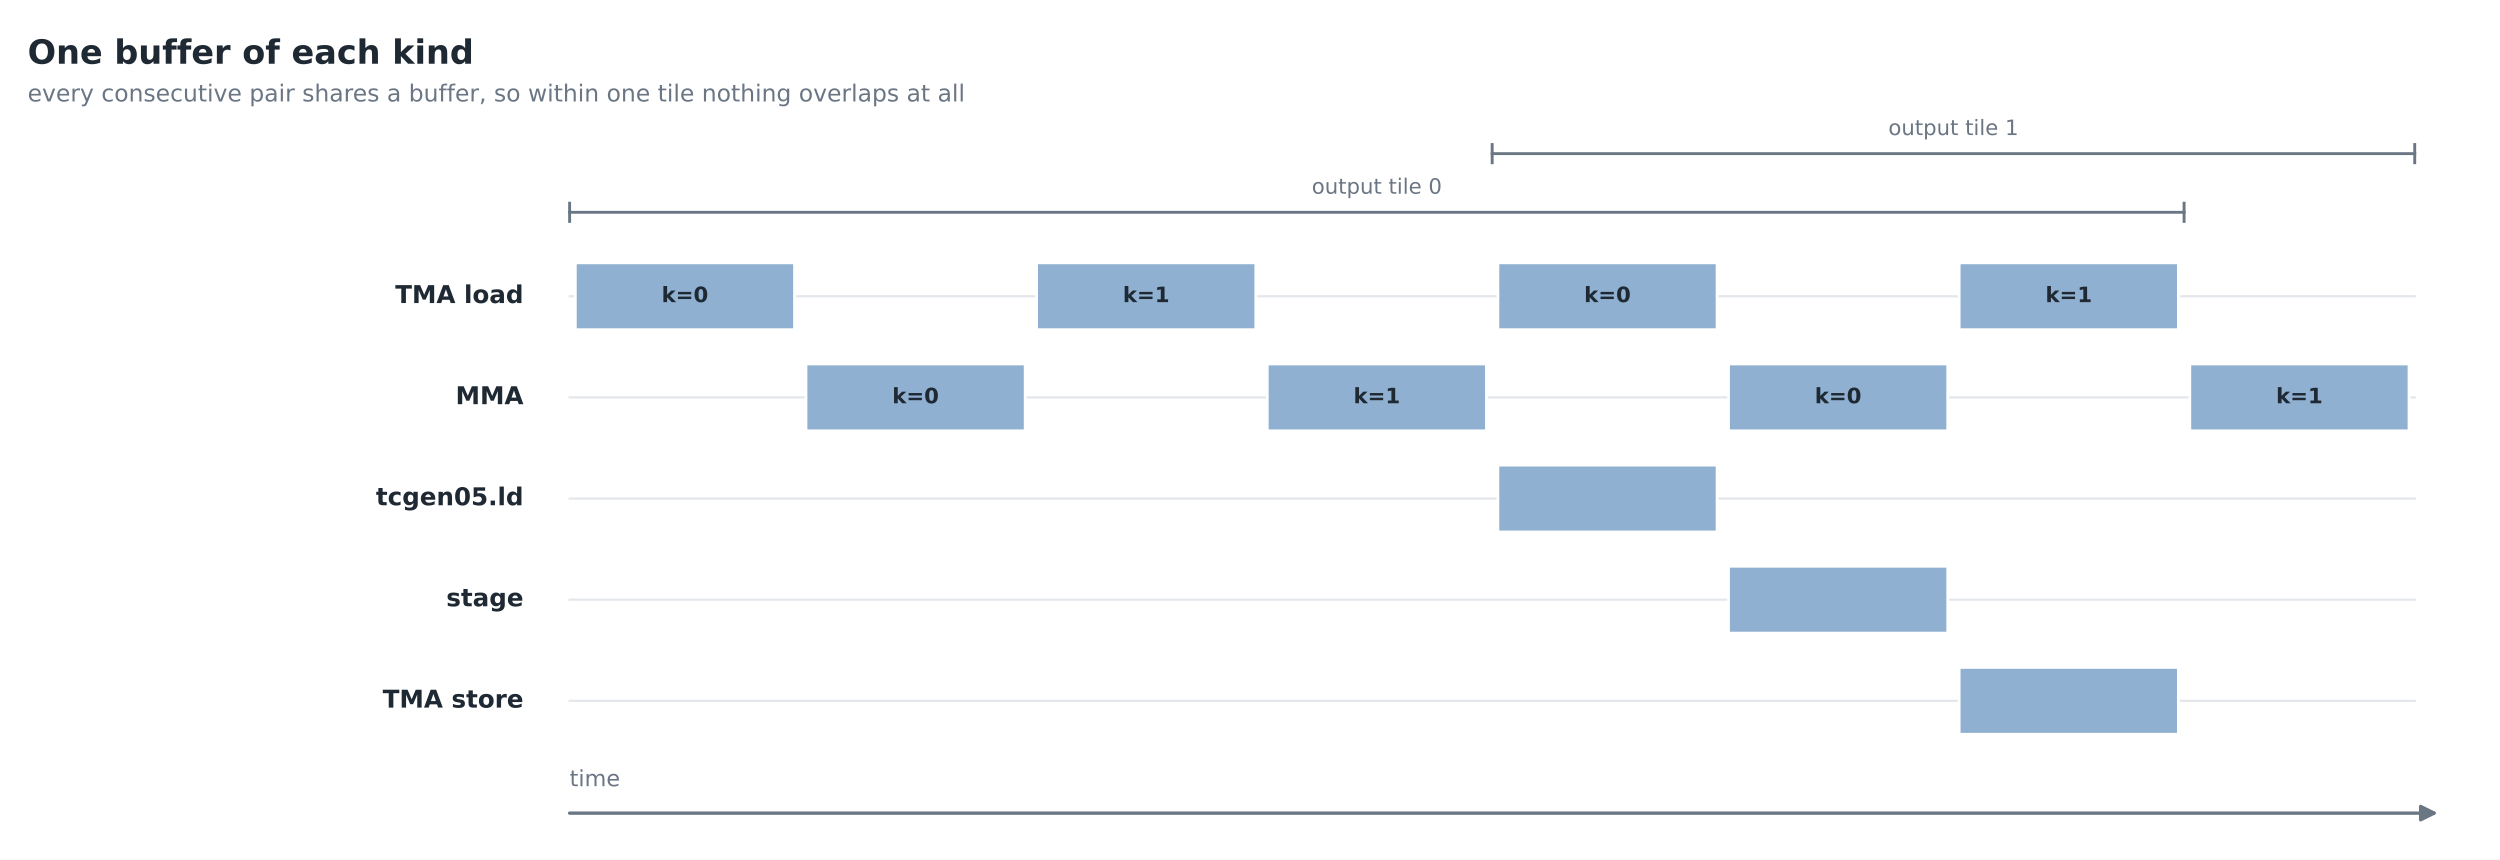
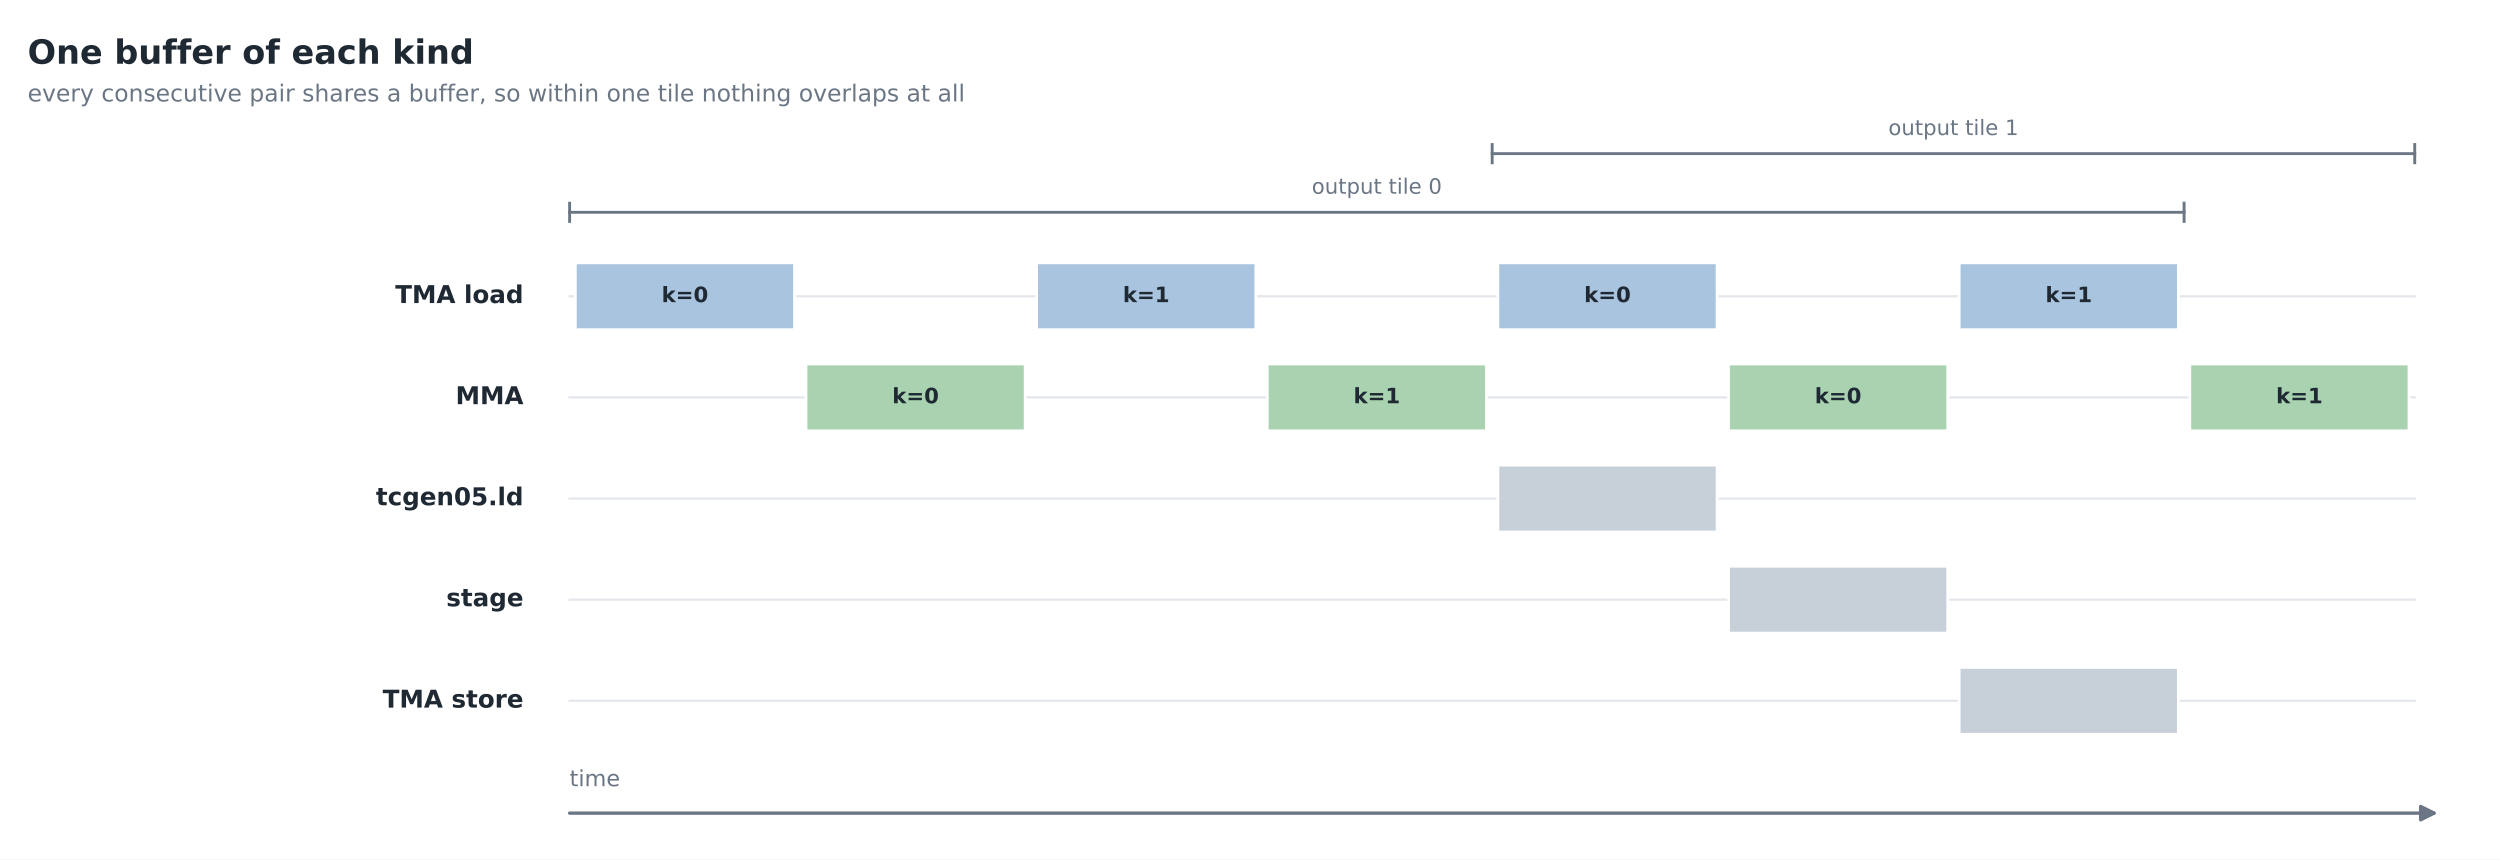
<svg xmlns="http://www.w3.org/2000/svg" xmlns:xlink="http://www.w3.org/1999/xlink" width="1119.2pt" height="384.8pt" viewBox="0 0 1119.2 384.8" version="1.1">
  <defs>
    <style type="text/css">*{stroke-linejoin: round; stroke-linecap: butt}</style>
  </defs>
  <g id="figure_1">
    <g id="patch_1">
      <path d="M 0 384.8  L 1119.2 384.8  L 1119.2 0  L 0 0  z " style="fill: #ffffff" />
    </g>
    <g id="axes_1">
      <g id="line2d_1">
-         <path d="M 255.006 132.629  L 1081.024 132.629  " clip-path="url(#pbe34b7e29c)" style="fill: none; stroke: #e3e7ec; stroke-linecap: square" />
+         <path d="M 255.006 132.629  L 1081.024 132.629  " clip-path="url(#p5049f41bbf)" style="fill: none; stroke: #e3e7ec; stroke-linecap: square" />
      </g>
      <g id="line2d_2">
-         <path d="M 255.006 177.91  L 1081.024 177.91  " clip-path="url(#pbe34b7e29c)" style="fill: none; stroke: #e3e7ec; stroke-linecap: square" />
+         <path d="M 255.006 177.91  L 1081.024 177.91  " clip-path="url(#p5049f41bbf)" style="fill: none; stroke: #e3e7ec; stroke-linecap: square" />
      </g>
      <g id="line2d_3">
-         <path d="M 255.006 223.191  L 1081.024 223.191  " clip-path="url(#pbe34b7e29c)" style="fill: none; stroke: #e3e7ec; stroke-linecap: square" />
+         <path d="M 255.006 223.191  L 1081.024 223.191  " clip-path="url(#p5049f41bbf)" style="fill: none; stroke: #e3e7ec; stroke-linecap: square" />
      </g>
      <g id="line2d_4">
-         <path d="M 255.006 268.472  L 1081.024 268.472  " clip-path="url(#pbe34b7e29c)" style="fill: none; stroke: #e3e7ec; stroke-linecap: square" />
+         <path d="M 255.006 268.472  L 1081.024 268.472  " clip-path="url(#p5049f41bbf)" style="fill: none; stroke: #e3e7ec; stroke-linecap: square" />
      </g>
      <g id="line2d_5">
-         <path d="M 255.006 313.754  L 1081.024 313.754  " clip-path="url(#pbe34b7e29c)" style="fill: none; stroke: #e3e7ec; stroke-linecap: square" />
+         <path d="M 255.006 313.754  L 1081.024 313.754  " clip-path="url(#p5049f41bbf)" style="fill: none; stroke: #e3e7ec; stroke-linecap: square" />
      </g>
      <g id="patch_2">
-         <path d="M 255.006 364.016  Q 673.178 364.016 1089.672 364.016  " clip-path="url(#pbe34b7e29c)" style="fill: none; stroke: #6b7684; stroke-width: 1.5; stroke-linecap: round" />
-         <path d="M 1083.672 361.016  L 1089.672 364.016  L 1083.672 367.016  z " clip-path="url(#pbe34b7e29c)" style="fill: #6b7684; stroke: #6b7684; stroke-width: 1.5; stroke-linecap: round" />
+         <path d="M 255.006 364.016  Q 673.178 364.016 1089.672 364.016  " clip-path="url(#p5049f41bbf)" style="fill: none; stroke: #6b7684; stroke-width: 1.5; stroke-linecap: round" />
+         <path d="M 1083.672 361.016  L 1089.672 364.016  L 1083.672 367.016  z " clip-path="url(#p5049f41bbf)" style="fill: #6b7684; stroke: #6b7684; stroke-width: 1.5; stroke-linecap: round" />
      </g>
      <g id="line2d_6">
-         <path d="M 255.006 95.045  L 977.772 95.045  " clip-path="url(#pbe34b7e29c)" style="fill: none; stroke: #6b7684; stroke-width: 1.3; stroke-linecap: square" />
+         <path d="M 255.006 95.045  L 977.772 95.045  " clip-path="url(#p5049f41bbf)" style="fill: none; stroke: #6b7684; stroke-width: 1.3; stroke-linecap: square" />
      </g>
      <g id="line2d_7">
-         <path d="M 255.006 99.121  L 255.006 90.97  " clip-path="url(#pbe34b7e29c)" style="fill: none; stroke: #6b7684; stroke-width: 1.3; stroke-linecap: square" />
+         <path d="M 255.006 99.121  L 255.006 90.97  " clip-path="url(#p5049f41bbf)" style="fill: none; stroke: #6b7684; stroke-width: 1.3; stroke-linecap: square" />
      </g>
      <g id="line2d_8">
-         <path d="M 977.772 99.121  L 977.772 90.97  " clip-path="url(#pbe34b7e29c)" style="fill: none; stroke: #6b7684; stroke-width: 1.3; stroke-linecap: square" />
+         <path d="M 977.772 99.121  L 977.772 90.97  " clip-path="url(#p5049f41bbf)" style="fill: none; stroke: #6b7684; stroke-width: 1.3; stroke-linecap: square" />
      </g>
      <g id="line2d_9">
-         <path d="M 668.015 68.782  L 1081.024 68.782  " clip-path="url(#pbe34b7e29c)" style="fill: none; stroke: #6b7684; stroke-width: 1.3; stroke-linecap: square" />
+         <path d="M 668.015 68.782  L 1081.024 68.782  " clip-path="url(#p5049f41bbf)" style="fill: none; stroke: #6b7684; stroke-width: 1.3; stroke-linecap: square" />
      </g>
      <g id="line2d_10">
-         <path d="M 668.015 72.858  L 668.015 64.707  " clip-path="url(#pbe34b7e29c)" style="fill: none; stroke: #6b7684; stroke-width: 1.3; stroke-linecap: square" />
+         <path d="M 668.015 72.858  L 668.015 64.707  " clip-path="url(#p5049f41bbf)" style="fill: none; stroke: #6b7684; stroke-width: 1.3; stroke-linecap: square" />
      </g>
      <g id="line2d_11">
-         <path d="M 1081.024 72.858  L 1081.024 64.707  " clip-path="url(#pbe34b7e29c)" style="fill: none; stroke: #6b7684; stroke-width: 1.3; stroke-linecap: square" />
+         <path d="M 1081.024 72.858  L 1081.024 64.707  " clip-path="url(#p5049f41bbf)" style="fill: none; stroke: #6b7684; stroke-width: 1.3; stroke-linecap: square" />
      </g>
      <g id="text_1">
        <g style="fill: #1f2933" transform="translate(176.9369 135.6642) scale(0.11 -0.11)">
          <defs>
            <path id="DejaVuSans-Bold-54" d="M 31 4666  L 4331 4666  L 4331 3756  L 2784 3756  L 2784 0  L 1581 0  L 1581 3756  L 31 3756  L 31 4666  z " transform="scale(0.015625)" />
            <path id="DejaVuSans-Bold-4d" d="M 588 4666  L 2119 4666  L 3181 2169  L 4250 4666  L 5778 4666  L 5778 0  L 4641 0  L 4641 3413  L 3566 897  L 2803 897  L 1728 3413  L 1728 0  L 588 0  L 588 4666  z " transform="scale(0.015625)" />
            <path id="DejaVuSans-Bold-41" d="M 3419 850  L 1538 850  L 1241 0  L 31 0  L 1759 4666  L 3194 4666  L 4922 0  L 3713 0  L 3419 850  z M 1838 1716  L 3116 1716  L 2478 3572  L 1838 1716  z " transform="scale(0.015625)" />
            <path id="DejaVuSans-Bold-20" transform="scale(0.015625)" />
            <path id="DejaVuSans-Bold-6c" d="M 538 4863  L 1656 4863  L 1656 0  L 538 0  L 538 4863  z " transform="scale(0.015625)" />
            <path id="DejaVuSans-Bold-6f" d="M 2203 2784  Q 1831 2784 1636 2517  Q 1441 2250 1441 1747  Q 1441 1244 1636 976  Q 1831 709 2203 709  Q 2569 709 2762 976  Q 2956 1244 2956 1747  Q 2956 2250 2762 2517  Q 2569 2784 2203 2784  z M 2203 3584  Q 3106 3584 3614 3096  Q 4122 2609 4122 1747  Q 4122 884 3614 396  Q 3106 -91 2203 -91  Q 1297 -91 786 396  Q 275 884 275 1747  Q 275 2609 786 3096  Q 1297 3584 2203 3584  z " transform="scale(0.015625)" />
            <path id="DejaVuSans-Bold-61" d="M 2106 1575  Q 1756 1575 1579 1456  Q 1403 1338 1403 1106  Q 1403 894 1545 773  Q 1688 653 1941 653  Q 2256 653 2472 879  Q 2688 1106 2688 1447  L 2688 1575  L 2106 1575  z M 3816 1997  L 3816 0  L 2688 0  L 2688 519  Q 2463 200 2181 54  Q 1900 -91 1497 -91  Q 953 -91 614 226  Q 275 544 275 1050  Q 275 1666 698 1953  Q 1122 2241 2028 2241  L 2688 2241  L 2688 2328  Q 2688 2594 2478 2717  Q 2269 2841 1825 2841  Q 1466 2841 1156 2769  Q 847 2697 581 2553  L 581 3406  Q 941 3494 1303 3539  Q 1666 3584 2028 3584  Q 2975 3584 3395 3211  Q 3816 2838 3816 1997  z " transform="scale(0.015625)" />
            <path id="DejaVuSans-Bold-64" d="M 2919 2988  L 2919 4863  L 4044 4863  L 4044 0  L 2919 0  L 2919 506  Q 2688 197 2409 53  Q 2131 -91 1766 -91  Q 1119 -91 703 423  Q 288 938 288 1747  Q 288 2556 703 3070  Q 1119 3584 1766 3584  Q 2128 3584 2408 3439  Q 2688 3294 2919 2988  z M 2181 722  Q 2541 722 2730 984  Q 2919 1247 2919 1747  Q 2919 2247 2730 2509  Q 2541 2772 2181 2772  Q 1825 2772 1636 2509  Q 1447 2247 1447 1747  Q 1447 1247 1636 984  Q 1825 722 2181 722  z " transform="scale(0.015625)" />
          </defs>
          <use xlink:href="#DejaVuSans-Bold-54" />
          <use xlink:href="#DejaVuSans-Bold-4d" transform="translate(68.21289 0)" />
          <use xlink:href="#DejaVuSans-Bold-41" transform="translate(167.7246 0)" />
          <use xlink:href="#DejaVuSans-Bold-20" transform="translate(245.1172 0)" />
          <use xlink:href="#DejaVuSans-Bold-6c" transform="translate(279.9316 0)" />
          <use xlink:href="#DejaVuSans-Bold-6f" transform="translate(314.209 0)" />
          <use xlink:href="#DejaVuSans-Bold-61" transform="translate(382.9102 0)" />
          <use xlink:href="#DejaVuSans-Bold-64" transform="translate(450.3906 0)" />
        </g>
      </g>
      <g id="text_2">
        <g style="fill: #1f2933" transform="translate(203.9487 180.9453) scale(0.11 -0.11)">
          <use xlink:href="#DejaVuSans-Bold-4d" />
          <use xlink:href="#DejaVuSans-Bold-4d" transform="translate(99.51172 0)" />
          <use xlink:href="#DejaVuSans-Bold-41" transform="translate(199.0234 0)" />
        </g>
      </g>
      <g id="text_3">
        <g style="fill: #1f2933" transform="translate(168.2812 226.1835) scale(0.11 -0.11)">
          <defs>
            <path id="DejaVuSans-Bold-74" d="M 1759 4494  L 1759 3500  L 2913 3500  L 2913 2700  L 1759 2700  L 1759 1216  Q 1759 972 1856 886  Q 1953 800 2241 800  L 2816 800  L 2816 0  L 1856 0  Q 1194 0 917 276  Q 641 553 641 1216  L 641 2700  L 84 2700  L 84 3500  L 641 3500  L 641 4494  L 1759 4494  z " transform="scale(0.015625)" />
            <path id="DejaVuSans-Bold-63" d="M 3366 3391  L 3366 2478  Q 3138 2634 2908 2709  Q 2678 2784 2431 2784  Q 1963 2784 1702 2511  Q 1441 2238 1441 1747  Q 1441 1256 1702 982  Q 1963 709 2431 709  Q 2694 709 2930 787  Q 3166 866 3366 1019  L 3366 103  Q 3103 6 2833 -42  Q 2563 -91 2291 -91  Q 1344 -91 809 395  Q 275 881 275 1747  Q 275 2613 809 3098  Q 1344 3584 2291 3584  Q 2566 3584 2833 3536  Q 3100 3488 3366 3391  z " transform="scale(0.015625)" />
            <path id="DejaVuSans-Bold-67" d="M 2919 594  Q 2688 288 2409 144  Q 2131 0 1766 0  Q 1125 0 706 504  Q 288 1009 288 1791  Q 288 2575 706 3076  Q 1125 3578 1766 3578  Q 2131 3578 2409 3434  Q 2688 3291 2919 2981  L 2919 3500  L 4044 3500  L 4044 353  Q 4044 -491 3511 -936  Q 2978 -1381 1966 -1381  Q 1638 -1381 1331 -1331  Q 1025 -1281 716 -1178  L 716 -306  Q 1009 -475 1290 -558  Q 1572 -641 1856 -641  Q 2406 -641 2662 -400  Q 2919 -159 2919 353  L 2919 594  z M 2181 2772  Q 1834 2772 1640 2515  Q 1447 2259 1447 1791  Q 1447 1309 1634 1061  Q 1822 813 2181 813  Q 2531 813 2725 1069  Q 2919 1325 2919 1791  Q 2919 2259 2725 2515  Q 2531 2772 2181 2772  z " transform="scale(0.015625)" />
            <path id="DejaVuSans-Bold-65" d="M 4031 1759  L 4031 1441  L 1416 1441  Q 1456 1047 1700 850  Q 1944 653 2381 653  Q 2734 653 3104 758  Q 3475 863 3866 1075  L 3866 213  Q 3469 63 3072 -14  Q 2675 -91 2278 -91  Q 1328 -91 801 392  Q 275 875 275 1747  Q 275 2603 792 3093  Q 1309 3584 2216 3584  Q 3041 3584 3536 3087  Q 4031 2591 4031 1759  z M 2881 2131  Q 2881 2450 2695 2645  Q 2509 2841 2209 2841  Q 1884 2841 1681 2658  Q 1478 2475 1428 2131  L 2881 2131  z " transform="scale(0.015625)" />
            <path id="DejaVuSans-Bold-6e" d="M 4056 2131  L 4056 0  L 2931 0  L 2931 347  L 2931 1631  Q 2931 2084 2911 2256  Q 2891 2428 2841 2509  Q 2775 2619 2662 2680  Q 2550 2741 2406 2741  Q 2056 2741 1856 2470  Q 1656 2200 1656 1722  L 1656 0  L 538 0  L 538 3500  L 1656 3500  L 1656 2988  Q 1909 3294 2193 3439  Q 2478 3584 2822 3584  Q 3428 3584 3742 3212  Q 4056 2841 4056 2131  z " transform="scale(0.015625)" />
            <path id="DejaVuSans-Bold-30" d="M 2944 2338  Q 2944 3213 2780 3570  Q 2616 3928 2228 3928  Q 1841 3928 1675 3570  Q 1509 3213 1509 2338  Q 1509 1453 1675 1090  Q 1841 728 2228 728  Q 2613 728 2778 1090  Q 2944 1453 2944 2338  z M 4147 2328  Q 4147 1169 3647 539  Q 3147 -91 2228 -91  Q 1306 -91 806 539  Q 306 1169 306 2328  Q 306 3491 806 4120  Q 1306 4750 2228 4750  Q 3147 4750 3647 4120  Q 4147 3491 4147 2328  z " transform="scale(0.015625)" />
            <path id="DejaVuSans-Bold-35" d="M 678 4666  L 3669 4666  L 3669 3781  L 1638 3781  L 1638 3059  Q 1775 3097 1914 3117  Q 2053 3138 2203 3138  Q 3056 3138 3531 2711  Q 4006 2284 4006 1522  Q 4006 766 3489 337  Q 2972 -91 2053 -91  Q 1656 -91 1267 -14  Q 878 63 494 219  L 494 1166  Q 875 947 1217 837  Q 1559 728 1863 728  Q 2300 728 2551 942  Q 2803 1156 2803 1522  Q 2803 1891 2551 2103  Q 2300 2316 1863 2316  Q 1603 2316 1309 2248  Q 1016 2181 678 2041  L 678 4666  z " transform="scale(0.015625)" />
            <path id="DejaVuSans-Bold-2e" d="M 653 1209  L 1778 1209  L 1778 0  L 653 0  L 653 1209  z " transform="scale(0.015625)" />
          </defs>
          <use xlink:href="#DejaVuSans-Bold-74" />
          <use xlink:href="#DejaVuSans-Bold-63" transform="translate(47.80273 0)" />
          <use xlink:href="#DejaVuSans-Bold-67" transform="translate(107.0801 0)" />
          <use xlink:href="#DejaVuSans-Bold-65" transform="translate(178.6621 0)" />
          <use xlink:href="#DejaVuSans-Bold-6e" transform="translate(246.4844 0)" />
          <use xlink:href="#DejaVuSans-Bold-30" transform="translate(317.6758 0)" />
          <use xlink:href="#DejaVuSans-Bold-35" transform="translate(387.2559 0)" />
          <use xlink:href="#DejaVuSans-Bold-2e" transform="translate(456.8359 0)" />
          <use xlink:href="#DejaVuSans-Bold-6c" transform="translate(494.8242 0)" />
          <use xlink:href="#DejaVuSans-Bold-64" transform="translate(529.1016 0)" />
        </g>
      </g>
      <g id="text_4">
        <g style="fill: #1f2933" transform="translate(199.7928 271.4217) scale(0.11 -0.11)">
          <defs>
            <path id="DejaVuSans-Bold-73" d="M 3272 3391  L 3272 2541  Q 2913 2691 2578 2766  Q 2244 2841 1947 2841  Q 1628 2841 1473 2761  Q 1319 2681 1319 2516  Q 1319 2381 1436 2309  Q 1553 2238 1856 2203  L 2053 2175  Q 2913 2066 3209 1816  Q 3506 1566 3506 1031  Q 3506 472 3093 190  Q 2681 -91 1863 -91  Q 1516 -91 1145 -36  Q 775 19 384 128  L 384 978  Q 719 816 1070 734  Q 1422 653 1784 653  Q 2113 653 2278 743  Q 2444 834 2444 1013  Q 2444 1163 2330 1236  Q 2216 1309 1875 1350  L 1678 1375  Q 931 1469 631 1722  Q 331 1975 331 2491  Q 331 3047 712 3315  Q 1094 3584 1881 3584  Q 2191 3584 2531 3537  Q 2872 3491 3272 3391  z " transform="scale(0.015625)" />
          </defs>
          <use xlink:href="#DejaVuSans-Bold-73" />
          <use xlink:href="#DejaVuSans-Bold-74" transform="translate(59.52148 0)" />
          <use xlink:href="#DejaVuSans-Bold-61" transform="translate(107.3242 0)" />
          <use xlink:href="#DejaVuSans-Bold-67" transform="translate(174.8047 0)" />
          <use xlink:href="#DejaVuSans-Bold-65" transform="translate(246.3867 0)" />
        </g>
      </g>
      <g id="text_5">
        <g style="fill: #1f2933" transform="translate(171.3148 316.7889) scale(0.11 -0.11)">
          <defs>
            <path id="DejaVuSans-Bold-72" d="M 3138 2547  Q 2991 2616 2845 2648  Q 2700 2681 2553 2681  Q 2122 2681 1889 2404  Q 1656 2128 1656 1613  L 1656 0  L 538 0  L 538 3500  L 1656 3500  L 1656 2925  Q 1872 3269 2151 3426  Q 2431 3584 2822 3584  Q 2878 3584 2943 3579  Q 3009 3575 3134 3559  L 3138 2547  z " transform="scale(0.015625)" />
          </defs>
          <use xlink:href="#DejaVuSans-Bold-54" />
          <use xlink:href="#DejaVuSans-Bold-4d" transform="translate(68.21289 0)" />
          <use xlink:href="#DejaVuSans-Bold-41" transform="translate(167.7246 0)" />
          <use xlink:href="#DejaVuSans-Bold-20" transform="translate(245.1172 0)" />
          <use xlink:href="#DejaVuSans-Bold-73" transform="translate(279.9316 0)" />
          <use xlink:href="#DejaVuSans-Bold-74" transform="translate(339.4531 0)" />
          <use xlink:href="#DejaVuSans-Bold-6f" transform="translate(387.2559 0)" />
          <use xlink:href="#DejaVuSans-Bold-72" transform="translate(455.957 0)" />
          <use xlink:href="#DejaVuSans-Bold-65" transform="translate(505.2734 0)" />
        </g>
      </g>
      <g id="patch_3">
-         <path d="M 257.587 147.572  L 355.677 147.572  L 355.677 117.686  L 257.587 117.686  z " clip-path="url(#pbe34b7e29c)" style="fill: #8fb0d1; stroke: #ffffff; stroke-width: 1.2; stroke-linejoin: miter" />
+         <path d="M 257.587 147.572  L 355.677 147.572  L 355.677 117.686  L 257.587 117.686  z " clip-path="url(#p5049f41bbf)" style="fill: #a9c4de; stroke: #ffffff; stroke-width: 1.2; stroke-linejoin: miter" />
      </g>
      <g id="patch_4">
-         <path d="M 360.839 192.853  L 458.929 192.853  L 458.929 162.967  L 360.839 162.967  z " clip-path="url(#pbe34b7e29c)" style="fill: #8fb0d1; stroke: #ffffff; stroke-width: 1.2; stroke-linejoin: miter" />
+         <path d="M 360.839 192.853  L 458.929 192.853  L 458.929 162.967  L 360.839 162.967  z " clip-path="url(#p5049f41bbf)" style="fill: #a9d3b0; stroke: #ffffff; stroke-width: 1.2; stroke-linejoin: miter" />
      </g>
      <g id="patch_5">
-         <path d="M 464.092 147.572  L 562.181 147.572  L 562.181 117.686  L 464.092 117.686  z " clip-path="url(#pbe34b7e29c)" style="fill: #8fb0d1; stroke: #ffffff; stroke-width: 1.2; stroke-linejoin: miter" />
+         <path d="M 464.092 147.572  L 562.181 147.572  L 562.181 117.686  L 464.092 117.686  z " clip-path="url(#p5049f41bbf)" style="fill: #a9c4de; stroke: #ffffff; stroke-width: 1.2; stroke-linejoin: miter" />
      </g>
      <g id="patch_6">
-         <path d="M 567.344 192.853  L 665.434 192.853  L 665.434 162.967  L 567.344 162.967  z " clip-path="url(#pbe34b7e29c)" style="fill: #8fb0d1; stroke: #ffffff; stroke-width: 1.2; stroke-linejoin: miter" />
+         <path d="M 567.344 192.853  L 665.434 192.853  L 665.434 162.967  L 567.344 162.967  z " clip-path="url(#p5049f41bbf)" style="fill: #a9d3b0; stroke: #ffffff; stroke-width: 1.2; stroke-linejoin: miter" />
      </g>
      <g id="patch_7">
-         <path d="M 670.596 238.134  L 768.686 238.134  L 768.686 208.248  L 670.596 208.248  z " clip-path="url(#pbe34b7e29c)" style="fill: #8fb0d1; stroke: #ffffff; stroke-width: 1.2; stroke-linejoin: miter" />
+         <path d="M 670.596 238.134  L 768.686 238.134  L 768.686 208.248  L 670.596 208.248  z " clip-path="url(#p5049f41bbf)" style="fill: #c7cfd8; stroke: #ffffff; stroke-width: 1.2; stroke-linejoin: miter" />
      </g>
      <g id="patch_8">
-         <path d="M 773.849 283.415  L 871.938 283.415  L 871.938 253.53  L 773.849 253.53  z " clip-path="url(#pbe34b7e29c)" style="fill: #8fb0d1; stroke: #ffffff; stroke-width: 1.2; stroke-linejoin: miter" />
+         <path d="M 773.849 283.415  L 871.938 283.415  L 871.938 253.53  L 773.849 253.53  z " clip-path="url(#p5049f41bbf)" style="fill: #c7cfd8; stroke: #ffffff; stroke-width: 1.2; stroke-linejoin: miter" />
      </g>
      <g id="patch_9">
-         <path d="M 877.101 328.696  L 975.191 328.696  L 975.191 298.811  L 877.101 298.811  z " clip-path="url(#pbe34b7e29c)" style="fill: #8fb0d1; stroke: #ffffff; stroke-width: 1.2; stroke-linejoin: miter" />
+         <path d="M 877.101 328.696  L 975.191 328.696  L 975.191 298.811  L 877.101 298.811  z " clip-path="url(#p5049f41bbf)" style="fill: #c7cfd8; stroke: #ffffff; stroke-width: 1.2; stroke-linejoin: miter" />
      </g>
      <g id="patch_10">
-         <path d="M 670.596 147.572  L 768.686 147.572  L 768.686 117.686  L 670.596 117.686  z " clip-path="url(#pbe34b7e29c)" style="fill: #8fb0d1; stroke: #ffffff; stroke-width: 1.2; stroke-linejoin: miter" />
+         <path d="M 670.596 147.572  L 768.686 147.572  L 768.686 117.686  L 670.596 117.686  z " clip-path="url(#p5049f41bbf)" style="fill: #a9c4de; stroke: #ffffff; stroke-width: 1.2; stroke-linejoin: miter" />
      </g>
      <g id="patch_11">
-         <path d="M 773.849 192.853  L 871.938 192.853  L 871.938 162.967  L 773.849 162.967  z " clip-path="url(#pbe34b7e29c)" style="fill: #8fb0d1; stroke: #ffffff; stroke-width: 1.2; stroke-linejoin: miter" />
+         <path d="M 773.849 192.853  L 871.938 192.853  L 871.938 162.967  L 773.849 162.967  z " clip-path="url(#p5049f41bbf)" style="fill: #a9d3b0; stroke: #ffffff; stroke-width: 1.2; stroke-linejoin: miter" />
      </g>
      <g id="patch_12">
-         <path d="M 877.101 147.572  L 975.191 147.572  L 975.191 117.686  L 877.101 117.686  z " clip-path="url(#pbe34b7e29c)" style="fill: #8fb0d1; stroke: #ffffff; stroke-width: 1.2; stroke-linejoin: miter" />
+         <path d="M 877.101 147.572  L 975.191 147.572  L 975.191 117.686  L 877.101 117.686  z " clip-path="url(#p5049f41bbf)" style="fill: #a9c4de; stroke: #ffffff; stroke-width: 1.2; stroke-linejoin: miter" />
      </g>
      <g id="patch_13">
-         <path d="M 980.353 192.853  L 1078.443 192.853  L 1078.443 162.967  L 980.353 162.967  z " clip-path="url(#pbe34b7e29c)" style="fill: #8fb0d1; stroke: #ffffff; stroke-width: 1.2; stroke-linejoin: miter" />
+         <path d="M 980.353 192.853  L 1078.443 192.853  L 1078.443 162.967  L 980.353 162.967  z " clip-path="url(#p5049f41bbf)" style="fill: #a9d3b0; stroke: #ffffff; stroke-width: 1.2; stroke-linejoin: miter" />
      </g>
      <g id="text_6">
        <g style="fill: #6b7684" transform="translate(587.2564 86.73041) scale(0.095 -0.095)">
          <defs>
            <path id="DejaVuSans-6f" d="M 1959 3097  Q 1497 3097 1228 2736  Q 959 2375 959 1747  Q 959 1119 1226 758  Q 1494 397 1959 397  Q 2419 397 2687 759  Q 2956 1122 2956 1747  Q 2956 2369 2687 2733  Q 2419 3097 1959 3097  z M 1959 3584  Q 2709 3584 3137 3096  Q 3566 2609 3566 1747  Q 3566 888 3137 398  Q 2709 -91 1959 -91  Q 1206 -91 779 398  Q 353 888 353 1747  Q 353 2609 779 3096  Q 1206 3584 1959 3584  z " transform="scale(0.015625)" />
            <path id="DejaVuSans-75" d="M 544 1381  L 544 3500  L 1119 3500  L 1119 1403  Q 1119 906 1312 657  Q 1506 409 1894 409  Q 2359 409 2629 706  Q 2900 1003 2900 1516  L 2900 3500  L 3475 3500  L 3475 0  L 2900 0  L 2900 538  Q 2691 219 2414 64  Q 2138 -91 1772 -91  Q 1169 -91 856 284  Q 544 659 544 1381  z M 1991 3584  L 1991 3584  z " transform="scale(0.015625)" />
            <path id="DejaVuSans-74" d="M 1172 4494  L 1172 3500  L 2356 3500  L 2356 3053  L 1172 3053  L 1172 1153  Q 1172 725 1289 603  Q 1406 481 1766 481  L 2356 481  L 2356 0  L 1766 0  Q 1100 0 847 248  Q 594 497 594 1153  L 594 3053  L 172 3053  L 172 3500  L 594 3500  L 594 4494  L 1172 4494  z " transform="scale(0.015625)" />
            <path id="DejaVuSans-70" d="M 1159 525  L 1159 -1331  L 581 -1331  L 581 3500  L 1159 3500  L 1159 2969  Q 1341 3281 1617 3432  Q 1894 3584 2278 3584  Q 2916 3584 3314 3078  Q 3713 2572 3713 1747  Q 3713 922 3314 415  Q 2916 -91 2278 -91  Q 1894 -91 1617 61  Q 1341 213 1159 525  z M 3116 1747  Q 3116 2381 2855 2742  Q 2594 3103 2138 3103  Q 1681 3103 1420 2742  Q 1159 2381 1159 1747  Q 1159 1113 1420 752  Q 1681 391 2138 391  Q 2594 391 2855 752  Q 3116 1113 3116 1747  z " transform="scale(0.015625)" />
            <path id="DejaVuSans-20" transform="scale(0.015625)" />
            <path id="DejaVuSans-69" d="M 603 3500  L 1178 3500  L 1178 0  L 603 0  L 603 3500  z M 603 4863  L 1178 4863  L 1178 4134  L 603 4134  L 603 4863  z " transform="scale(0.015625)" />
            <path id="DejaVuSans-6c" d="M 603 4863  L 1178 4863  L 1178 0  L 603 0  L 603 4863  z " transform="scale(0.015625)" />
            <path id="DejaVuSans-65" d="M 3597 1894  L 3597 1613  L 953 1613  Q 991 1019 1311 708  Q 1631 397 2203 397  Q 2534 397 2845 478  Q 3156 559 3463 722  L 3463 178  Q 3153 47 2828 -22  Q 2503 -91 2169 -91  Q 1331 -91 842 396  Q 353 884 353 1716  Q 353 2575 817 3079  Q 1281 3584 2069 3584  Q 2775 3584 3186 3129  Q 3597 2675 3597 1894  z M 3022 2063  Q 3016 2534 2758 2815  Q 2500 3097 2075 3097  Q 1594 3097 1305 2825  Q 1016 2553 972 2059  L 3022 2063  z " transform="scale(0.015625)" />
            <path id="DejaVuSans-30" d="M 2034 4250  Q 1547 4250 1301 3770  Q 1056 3291 1056 2328  Q 1056 1369 1301 889  Q 1547 409 2034 409  Q 2525 409 2770 889  Q 3016 1369 3016 2328  Q 3016 3291 2770 3770  Q 2525 4250 2034 4250  z M 2034 4750  Q 2819 4750 3233 4129  Q 3647 3509 3647 2328  Q 3647 1150 3233 529  Q 2819 -91 2034 -91  Q 1250 -91 836 529  Q 422 1150 422 2328  Q 422 3509 836 4129  Q 1250 4750 2034 4750  z " transform="scale(0.015625)" />
          </defs>
          <use xlink:href="#DejaVuSans-6f" />
          <use xlink:href="#DejaVuSans-75" transform="translate(61.18164 0)" />
          <use xlink:href="#DejaVuSans-74" transform="translate(124.5605 0)" />
          <use xlink:href="#DejaVuSans-70" transform="translate(163.7695 0)" />
          <use xlink:href="#DejaVuSans-75" transform="translate(227.2461 0)" />
          <use xlink:href="#DejaVuSans-74" transform="translate(290.625 0)" />
          <use xlink:href="#DejaVuSans-20" transform="translate(329.834 0)" />
          <use xlink:href="#DejaVuSans-74" transform="translate(361.6211 0)" />
          <use xlink:href="#DejaVuSans-69" transform="translate(400.8301 0)" />
          <use xlink:href="#DejaVuSans-6c" transform="translate(428.6133 0)" />
          <use xlink:href="#DejaVuSans-65" transform="translate(456.3965 0)" />
          <use xlink:href="#DejaVuSans-20" transform="translate(517.9199 0)" />
          <use xlink:href="#DejaVuSans-30" transform="translate(549.707 0)" />
        </g>
      </g>
      <g id="text_7">
        <g style="fill: #6b7684" transform="translate(845.3873 60.46733) scale(0.095 -0.095)">
          <defs>
            <path id="DejaVuSans-31" d="M 794 531  L 1825 531  L 1825 4091  L 703 3866  L 703 4441  L 1819 4666  L 2450 4666  L 2450 531  L 3481 531  L 3481 0  L 794 0  L 794 531  z " transform="scale(0.015625)" />
          </defs>
          <use xlink:href="#DejaVuSans-6f" />
          <use xlink:href="#DejaVuSans-75" transform="translate(61.18164 0)" />
          <use xlink:href="#DejaVuSans-74" transform="translate(124.5605 0)" />
          <use xlink:href="#DejaVuSans-70" transform="translate(163.7695 0)" />
          <use xlink:href="#DejaVuSans-75" transform="translate(227.2461 0)" />
          <use xlink:href="#DejaVuSans-74" transform="translate(290.625 0)" />
          <use xlink:href="#DejaVuSans-20" transform="translate(329.834 0)" />
          <use xlink:href="#DejaVuSans-74" transform="translate(361.6211 0)" />
          <use xlink:href="#DejaVuSans-69" transform="translate(400.8301 0)" />
          <use xlink:href="#DejaVuSans-6c" transform="translate(428.6133 0)" />
          <use xlink:href="#DejaVuSans-65" transform="translate(456.3965 0)" />
          <use xlink:href="#DejaVuSans-20" transform="translate(517.9199 0)" />
          <use xlink:href="#DejaVuSans-31" transform="translate(549.707 0)" />
        </g>
      </g>
      <g id="text_8">
        <g style="fill: #6b7684" transform="translate(255.0056 351.9741) scale(0.1 -0.1)">
          <defs>
            <path id="DejaVuSans-6d" d="M 3328 2828  Q 3544 3216 3844 3400  Q 4144 3584 4550 3584  Q 5097 3584 5394 3201  Q 5691 2819 5691 2113  L 5691 0  L 5113 0  L 5113 2094  Q 5113 2597 4934 2840  Q 4756 3084 4391 3084  Q 3944 3084 3684 2787  Q 3425 2491 3425 1978  L 3425 0  L 2847 0  L 2847 2094  Q 2847 2600 2669 2842  Q 2491 3084 2119 3084  Q 1678 3084 1418 2786  Q 1159 2488 1159 1978  L 1159 0  L 581 0  L 581 3500  L 1159 3500  L 1159 2956  Q 1356 3278 1631 3431  Q 1906 3584 2284 3584  Q 2666 3584 2933 3390  Q 3200 3197 3328 2828  z " transform="scale(0.015625)" />
          </defs>
          <use xlink:href="#DejaVuSans-74" />
          <use xlink:href="#DejaVuSans-69" transform="translate(39.20898 0)" />
          <use xlink:href="#DejaVuSans-6d" transform="translate(66.99219 0)" />
          <use xlink:href="#DejaVuSans-65" transform="translate(164.4043 0)" />
        </g>
      </g>
      <g id="text_9">
        <g style="fill: #1f2933" transform="translate(12.36262 28.54591) scale(0.15 -0.15)">
          <defs>
            <path id="DejaVuSans-Bold-4f" d="M 2719 3878  Q 2169 3878 1866 3472  Q 1563 3066 1563 2328  Q 1563 1594 1866 1187  Q 2169 781 2719 781  Q 3272 781 3575 1187  Q 3878 1594 3878 2328  Q 3878 3066 3575 3472  Q 3272 3878 2719 3878  z M 2719 4750  Q 3844 4750 4481 4106  Q 5119 3463 5119 2328  Q 5119 1197 4481 553  Q 3844 -91 2719 -91  Q 1597 -91 958 553  Q 319 1197 319 2328  Q 319 3463 958 4106  Q 1597 4750 2719 4750  z " transform="scale(0.015625)" />
            <path id="DejaVuSans-Bold-62" d="M 2400 722  Q 2759 722 2948 984  Q 3138 1247 3138 1747  Q 3138 2247 2948 2509  Q 2759 2772 2400 2772  Q 2041 2772 1848 2508  Q 1656 2244 1656 1747  Q 1656 1250 1848 986  Q 2041 722 2400 722  z M 1656 2988  Q 1888 3294 2169 3439  Q 2450 3584 2816 3584  Q 3463 3584 3878 3070  Q 4294 2556 4294 1747  Q 4294 938 3878 423  Q 3463 -91 2816 -91  Q 2450 -91 2169 54  Q 1888 200 1656 506  L 1656 0  L 538 0  L 538 4863  L 1656 4863  L 1656 2988  z " transform="scale(0.015625)" />
            <path id="DejaVuSans-Bold-75" d="M 500 1363  L 500 3500  L 1625 3500  L 1625 3150  Q 1625 2866 1622 2436  Q 1619 2006 1619 1863  Q 1619 1441 1641 1255  Q 1663 1069 1716 984  Q 1784 875 1895 815  Q 2006 756 2150 756  Q 2500 756 2700 1025  Q 2900 1294 2900 1772  L 2900 3500  L 4019 3500  L 4019 0  L 2900 0  L 2900 506  Q 2647 200 2364 54  Q 2081 -91 1741 -91  Q 1134 -91 817 281  Q 500 653 500 1363  z " transform="scale(0.015625)" />
            <path id="DejaVuSans-Bold-66" d="M 2841 4863  L 2841 4128  L 2222 4128  Q 1984 4128 1890 4042  Q 1797 3956 1797 3744  L 1797 3500  L 2753 3500  L 2753 2700  L 1797 2700  L 1797 0  L 678 0  L 678 2700  L 122 2700  L 122 3500  L 678 3500  L 678 3744  Q 678 4316 997 4589  Q 1316 4863 1984 4863  L 2841 4863  z " transform="scale(0.015625)" />
            <path id="DejaVuSans-Bold-68" d="M 4056 2131  L 4056 0  L 2931 0  L 2931 347  L 2931 1625  Q 2931 2084 2911 2256  Q 2891 2428 2841 2509  Q 2775 2619 2662 2680  Q 2550 2741 2406 2741  Q 2056 2741 1856 2470  Q 1656 2200 1656 1722  L 1656 0  L 538 0  L 538 4863  L 1656 4863  L 1656 2988  Q 1909 3294 2193 3439  Q 2478 3584 2822 3584  Q 3428 3584 3742 3212  Q 4056 2841 4056 2131  z " transform="scale(0.015625)" />
            <path id="DejaVuSans-Bold-6b" d="M 538 4863  L 1656 4863  L 1656 2216  L 2944 3500  L 4244 3500  L 2534 1894  L 4378 0  L 3022 0  L 1656 1459  L 1656 0  L 538 0  L 538 4863  z " transform="scale(0.015625)" />
            <path id="DejaVuSans-Bold-69" d="M 538 3500  L 1656 3500  L 1656 0  L 538 0  L 538 3500  z M 538 4863  L 1656 4863  L 1656 3950  L 538 3950  L 538 4863  z " transform="scale(0.015625)" />
          </defs>
          <use xlink:href="#DejaVuSans-Bold-4f" />
          <use xlink:href="#DejaVuSans-Bold-6e" transform="translate(85.00977 0)" />
          <use xlink:href="#DejaVuSans-Bold-65" transform="translate(156.2012 0)" />
          <use xlink:href="#DejaVuSans-Bold-20" transform="translate(224.0234 0)" />
          <use xlink:href="#DejaVuSans-Bold-62" transform="translate(258.8379 0)" />
          <use xlink:href="#DejaVuSans-Bold-75" transform="translate(330.4199 0)" />
          <use xlink:href="#DejaVuSans-Bold-66" transform="translate(401.6113 0)" />
          <use xlink:href="#DejaVuSans-Bold-66" transform="translate(445.1172 0)" />
          <use xlink:href="#DejaVuSans-Bold-65" transform="translate(488.623 0)" />
          <use xlink:href="#DejaVuSans-Bold-72" transform="translate(556.4453 0)" />
          <use xlink:href="#DejaVuSans-Bold-20" transform="translate(605.7617 0)" />
          <use xlink:href="#DejaVuSans-Bold-6f" transform="translate(640.5762 0)" />
          <use xlink:href="#DejaVuSans-Bold-66" transform="translate(709.2773 0)" />
          <use xlink:href="#DejaVuSans-Bold-20" transform="translate(752.7832 0)" />
          <use xlink:href="#DejaVuSans-Bold-65" transform="translate(787.5977 0)" />
          <use xlink:href="#DejaVuSans-Bold-61" transform="translate(855.4199 0)" />
          <use xlink:href="#DejaVuSans-Bold-63" transform="translate(922.9004 0)" />
          <use xlink:href="#DejaVuSans-Bold-68" transform="translate(982.1777 0)" />
          <use xlink:href="#DejaVuSans-Bold-20" transform="translate(1053.369 0)" />
          <use xlink:href="#DejaVuSans-Bold-6b" transform="translate(1088.184 0)" />
          <use xlink:href="#DejaVuSans-Bold-69" transform="translate(1154.688 0)" />
          <use xlink:href="#DejaVuSans-Bold-6e" transform="translate(1188.965 0)" />
          <use xlink:href="#DejaVuSans-Bold-64" transform="translate(1260.156 0)" />
        </g>
      </g>
      <g id="text_10">
        <g style="fill: #6b7684" transform="translate(12.36262 45.41666) scale(0.105 -0.105)">
          <defs>
            <path id="DejaVuSans-76" d="M 191 3500  L 800 3500  L 1894 563  L 2988 3500  L 3597 3500  L 2284 0  L 1503 0  L 191 3500  z " transform="scale(0.015625)" />
            <path id="DejaVuSans-72" d="M 2631 2963  Q 2534 3019 2420 3045  Q 2306 3072 2169 3072  Q 1681 3072 1420 2755  Q 1159 2438 1159 1844  L 1159 0  L 581 0  L 581 3500  L 1159 3500  L 1159 2956  Q 1341 3275 1631 3429  Q 1922 3584 2338 3584  Q 2397 3584 2469 3576  Q 2541 3569 2628 3553  L 2631 2963  z " transform="scale(0.015625)" />
            <path id="DejaVuSans-79" d="M 2059 -325  Q 1816 -950 1584 -1140  Q 1353 -1331 966 -1331  L 506 -1331  L 506 -850  L 844 -850  Q 1081 -850 1212 -737  Q 1344 -625 1503 -206  L 1606 56  L 191 3500  L 800 3500  L 1894 763  L 2988 3500  L 3597 3500  L 2059 -325  z " transform="scale(0.015625)" />
            <path id="DejaVuSans-63" d="M 3122 3366  L 3122 2828  Q 2878 2963 2633 3030  Q 2388 3097 2138 3097  Q 1578 3097 1268 2742  Q 959 2388 959 1747  Q 959 1106 1268 751  Q 1578 397 2138 397  Q 2388 397 2633 464  Q 2878 531 3122 666  L 3122 134  Q 2881 22 2623 -34  Q 2366 -91 2075 -91  Q 1284 -91 818 406  Q 353 903 353 1747  Q 353 2603 823 3093  Q 1294 3584 2113 3584  Q 2378 3584 2631 3529  Q 2884 3475 3122 3366  z " transform="scale(0.015625)" />
            <path id="DejaVuSans-6e" d="M 3513 2113  L 3513 0  L 2938 0  L 2938 2094  Q 2938 2591 2744 2837  Q 2550 3084 2163 3084  Q 1697 3084 1428 2787  Q 1159 2491 1159 1978  L 1159 0  L 581 0  L 581 3500  L 1159 3500  L 1159 2956  Q 1366 3272 1645 3428  Q 1925 3584 2291 3584  Q 2894 3584 3203 3211  Q 3513 2838 3513 2113  z " transform="scale(0.015625)" />
            <path id="DejaVuSans-73" d="M 2834 3397  L 2834 2853  Q 2591 2978 2328 3040  Q 2066 3103 1784 3103  Q 1356 3103 1142 2972  Q 928 2841 928 2578  Q 928 2378 1081 2264  Q 1234 2150 1697 2047  L 1894 2003  Q 2506 1872 2764 1633  Q 3022 1394 3022 966  Q 3022 478 2636 193  Q 2250 -91 1575 -91  Q 1294 -91 989 -36  Q 684 19 347 128  L 347 722  Q 666 556 975 473  Q 1284 391 1588 391  Q 1994 391 2212 530  Q 2431 669 2431 922  Q 2431 1156 2273 1281  Q 2116 1406 1581 1522  L 1381 1569  Q 847 1681 609 1914  Q 372 2147 372 2553  Q 372 3047 722 3315  Q 1072 3584 1716 3584  Q 2034 3584 2315 3537  Q 2597 3491 2834 3397  z " transform="scale(0.015625)" />
            <path id="DejaVuSans-61" d="M 2194 1759  Q 1497 1759 1228 1600  Q 959 1441 959 1056  Q 959 750 1161 570  Q 1363 391 1709 391  Q 2188 391 2477 730  Q 2766 1069 2766 1631  L 2766 1759  L 2194 1759  z M 3341 1997  L 3341 0  L 2766 0  L 2766 531  Q 2569 213 2275 61  Q 1981 -91 1556 -91  Q 1019 -91 701 211  Q 384 513 384 1019  Q 384 1609 779 1909  Q 1175 2209 1959 2209  L 2766 2209  L 2766 2266  Q 2766 2663 2505 2880  Q 2244 3097 1772 3097  Q 1472 3097 1187 3025  Q 903 2953 641 2809  L 641 3341  Q 956 3463 1253 3523  Q 1550 3584 1831 3584  Q 2591 3584 2966 3190  Q 3341 2797 3341 1997  z " transform="scale(0.015625)" />
            <path id="DejaVuSans-68" d="M 3513 2113  L 3513 0  L 2938 0  L 2938 2094  Q 2938 2591 2744 2837  Q 2550 3084 2163 3084  Q 1697 3084 1428 2787  Q 1159 2491 1159 1978  L 1159 0  L 581 0  L 581 4863  L 1159 4863  L 1159 2956  Q 1366 3272 1645 3428  Q 1925 3584 2291 3584  Q 2894 3584 3203 3211  Q 3513 2838 3513 2113  z " transform="scale(0.015625)" />
            <path id="DejaVuSans-62" d="M 3116 1747  Q 3116 2381 2855 2742  Q 2594 3103 2138 3103  Q 1681 3103 1420 2742  Q 1159 2381 1159 1747  Q 1159 1113 1420 752  Q 1681 391 2138 391  Q 2594 391 2855 752  Q 3116 1113 3116 1747  z M 1159 2969  Q 1341 3281 1617 3432  Q 1894 3584 2278 3584  Q 2916 3584 3314 3078  Q 3713 2572 3713 1747  Q 3713 922 3314 415  Q 2916 -91 2278 -91  Q 1894 -91 1617 61  Q 1341 213 1159 525  L 1159 0  L 581 0  L 581 4863  L 1159 4863  L 1159 2969  z " transform="scale(0.015625)" />
            <path id="DejaVuSans-66" d="M 2375 4863  L 2375 4384  L 1825 4384  Q 1516 4384 1395 4259  Q 1275 4134 1275 3809  L 1275 3500  L 2222 3500  L 2222 3053  L 1275 3053  L 1275 0  L 697 0  L 697 3053  L 147 3053  L 147 3500  L 697 3500  L 697 3744  Q 697 4328 969 4595  Q 1241 4863 1831 4863  L 2375 4863  z " transform="scale(0.015625)" />
            <path id="DejaVuSans-2c" d="M 750 794  L 1409 794  L 1409 256  L 897 -744  L 494 -744  L 750 256  L 750 794  z " transform="scale(0.015625)" />
            <path id="DejaVuSans-77" d="M 269 3500  L 844 3500  L 1563 769  L 2278 3500  L 2956 3500  L 3675 769  L 4391 3500  L 4966 3500  L 4050 0  L 3372 0  L 2619 2869  L 1863 0  L 1184 0  L 269 3500  z " transform="scale(0.015625)" />
            <path id="DejaVuSans-67" d="M 2906 1791  Q 2906 2416 2648 2759  Q 2391 3103 1925 3103  Q 1463 3103 1205 2759  Q 947 2416 947 1791  Q 947 1169 1205 825  Q 1463 481 1925 481  Q 2391 481 2648 825  Q 2906 1169 2906 1791  z M 3481 434  Q 3481 -459 3084 -895  Q 2688 -1331 1869 -1331  Q 1566 -1331 1297 -1286  Q 1028 -1241 775 -1147  L 775 -588  Q 1028 -725 1275 -790  Q 1522 -856 1778 -856  Q 2344 -856 2625 -561  Q 2906 -266 2906 331  L 2906 616  Q 2728 306 2450 153  Q 2172 0 1784 0  Q 1141 0 747 490  Q 353 981 353 1791  Q 353 2603 747 3093  Q 1141 3584 1784 3584  Q 2172 3584 2450 3431  Q 2728 3278 2906 2969  L 2906 3500  L 3481 3500  L 3481 434  z " transform="scale(0.015625)" />
          </defs>
          <use xlink:href="#DejaVuSans-65" />
          <use xlink:href="#DejaVuSans-76" transform="translate(61.52344 0)" />
          <use xlink:href="#DejaVuSans-65" transform="translate(120.7031 0)" />
          <use xlink:href="#DejaVuSans-72" transform="translate(182.2266 0)" />
          <use xlink:href="#DejaVuSans-79" transform="translate(223.3398 0)" />
          <use xlink:href="#DejaVuSans-20" transform="translate(282.5195 0)" />
          <use xlink:href="#DejaVuSans-63" transform="translate(314.3066 0)" />
          <use xlink:href="#DejaVuSans-6f" transform="translate(369.2871 0)" />
          <use xlink:href="#DejaVuSans-6e" transform="translate(430.4688 0)" />
          <use xlink:href="#DejaVuSans-73" transform="translate(493.8477 0)" />
          <use xlink:href="#DejaVuSans-65" transform="translate(545.9473 0)" />
          <use xlink:href="#DejaVuSans-63" transform="translate(607.4707 0)" />
          <use xlink:href="#DejaVuSans-75" transform="translate(662.4512 0)" />
          <use xlink:href="#DejaVuSans-74" transform="translate(725.8301 0)" />
          <use xlink:href="#DejaVuSans-69" transform="translate(765.0391 0)" />
          <use xlink:href="#DejaVuSans-76" transform="translate(792.8223 0)" />
          <use xlink:href="#DejaVuSans-65" transform="translate(852.002 0)" />
          <use xlink:href="#DejaVuSans-20" transform="translate(913.5254 0)" />
          <use xlink:href="#DejaVuSans-70" transform="translate(945.3125 0)" />
          <use xlink:href="#DejaVuSans-61" transform="translate(1008.789 0)" />
          <use xlink:href="#DejaVuSans-69" transform="translate(1070.068 0)" />
          <use xlink:href="#DejaVuSans-72" transform="translate(1097.852 0)" />
          <use xlink:href="#DejaVuSans-20" transform="translate(1138.965 0)" />
          <use xlink:href="#DejaVuSans-73" transform="translate(1170.752 0)" />
          <use xlink:href="#DejaVuSans-68" transform="translate(1222.852 0)" />
          <use xlink:href="#DejaVuSans-61" transform="translate(1286.23 0)" />
          <use xlink:href="#DejaVuSans-72" transform="translate(1347.51 0)" />
          <use xlink:href="#DejaVuSans-65" transform="translate(1386.373 0)" />
          <use xlink:href="#DejaVuSans-73" transform="translate(1447.896 0)" />
          <use xlink:href="#DejaVuSans-20" transform="translate(1499.996 0)" />
          <use xlink:href="#DejaVuSans-61" transform="translate(1531.783 0)" />
          <use xlink:href="#DejaVuSans-20" transform="translate(1593.062 0)" />
          <use xlink:href="#DejaVuSans-62" transform="translate(1624.85 0)" />
          <use xlink:href="#DejaVuSans-75" transform="translate(1688.326 0)" />
          <use xlink:href="#DejaVuSans-66" transform="translate(1751.705 0)" />
          <use xlink:href="#DejaVuSans-66" transform="translate(1786.91 0)" />
          <use xlink:href="#DejaVuSans-65" transform="translate(1822.115 0)" />
          <use xlink:href="#DejaVuSans-72" transform="translate(1883.639 0)" />
          <use xlink:href="#DejaVuSans-2c" transform="translate(1924.752 0)" />
          <use xlink:href="#DejaVuSans-20" transform="translate(1956.539 0)" />
          <use xlink:href="#DejaVuSans-73" transform="translate(1988.326 0)" />
          <use xlink:href="#DejaVuSans-6f" transform="translate(2040.426 0)" />
          <use xlink:href="#DejaVuSans-20" transform="translate(2101.607 0)" />
          <use xlink:href="#DejaVuSans-77" transform="translate(2133.395 0)" />
          <use xlink:href="#DejaVuSans-69" transform="translate(2215.182 0)" />
          <use xlink:href="#DejaVuSans-74" transform="translate(2242.965 0)" />
          <use xlink:href="#DejaVuSans-68" transform="translate(2282.174 0)" />
          <use xlink:href="#DejaVuSans-69" transform="translate(2345.553 0)" />
          <use xlink:href="#DejaVuSans-6e" transform="translate(2373.336 0)" />
          <use xlink:href="#DejaVuSans-20" transform="translate(2436.715 0)" />
          <use xlink:href="#DejaVuSans-6f" transform="translate(2468.502 0)" />
          <use xlink:href="#DejaVuSans-6e" transform="translate(2529.684 0)" />
          <use xlink:href="#DejaVuSans-65" transform="translate(2593.062 0)" />
          <use xlink:href="#DejaVuSans-20" transform="translate(2654.586 0)" />
          <use xlink:href="#DejaVuSans-74" transform="translate(2686.373 0)" />
          <use xlink:href="#DejaVuSans-69" transform="translate(2725.582 0)" />
          <use xlink:href="#DejaVuSans-6c" transform="translate(2753.365 0)" />
          <use xlink:href="#DejaVuSans-65" transform="translate(2781.148 0)" />
          <use xlink:href="#DejaVuSans-20" transform="translate(2842.672 0)" />
          <use xlink:href="#DejaVuSans-6e" transform="translate(2874.459 0)" />
          <use xlink:href="#DejaVuSans-6f" transform="translate(2937.838 0)" />
          <use xlink:href="#DejaVuSans-74" transform="translate(2999.02 0)" />
          <use xlink:href="#DejaVuSans-68" transform="translate(3038.229 0)" />
          <use xlink:href="#DejaVuSans-69" transform="translate(3101.607 0)" />
          <use xlink:href="#DejaVuSans-6e" transform="translate(3129.391 0)" />
          <use xlink:href="#DejaVuSans-67" transform="translate(3192.77 0)" />
          <use xlink:href="#DejaVuSans-20" transform="translate(3256.246 0)" />
          <use xlink:href="#DejaVuSans-6f" transform="translate(3288.033 0)" />
          <use xlink:href="#DejaVuSans-76" transform="translate(3349.215 0)" />
          <use xlink:href="#DejaVuSans-65" transform="translate(3408.395 0)" />
          <use xlink:href="#DejaVuSans-72" transform="translate(3469.918 0)" />
          <use xlink:href="#DejaVuSans-6c" transform="translate(3511.031 0)" />
          <use xlink:href="#DejaVuSans-61" transform="translate(3538.814 0)" />
          <use xlink:href="#DejaVuSans-70" transform="translate(3600.094 0)" />
          <use xlink:href="#DejaVuSans-73" transform="translate(3663.57 0)" />
          <use xlink:href="#DejaVuSans-20" transform="translate(3715.67 0)" />
          <use xlink:href="#DejaVuSans-61" transform="translate(3747.457 0)" />
          <use xlink:href="#DejaVuSans-74" transform="translate(3808.736 0)" />
          <use xlink:href="#DejaVuSans-20" transform="translate(3847.945 0)" />
          <use xlink:href="#DejaVuSans-61" transform="translate(3879.732 0)" />
          <use xlink:href="#DejaVuSans-6c" transform="translate(3941.012 0)" />
          <use xlink:href="#DejaVuSans-6c" transform="translate(3968.795 0)" />
        </g>
      </g>
      <g id="text_11">
        <g style="fill: #1f2933" transform="translate(296.1877 135.2503) scale(0.095 -0.095)">
          <defs>
            <path id="DejaVuSans-Bold-3d" d="M 678 3084  L 4684 3084  L 4684 2350  L 678 2350  L 678 3084  z M 678 1663  L 4684 1663  L 4684 922  L 678 922  L 678 1663  z " transform="scale(0.015625)" />
          </defs>
          <use xlink:href="#DejaVuSans-Bold-6b" />
          <use xlink:href="#DejaVuSans-Bold-3d" transform="translate(66.50391 0)" />
          <use xlink:href="#DejaVuSans-Bold-30" transform="translate(150.293 0)" />
        </g>
      </g>
      <g id="text_12">
        <g style="fill: #1f2933" transform="translate(399.44 180.5314) scale(0.095 -0.095)">
          <use xlink:href="#DejaVuSans-Bold-6b" />
          <use xlink:href="#DejaVuSans-Bold-3d" transform="translate(66.50391 0)" />
          <use xlink:href="#DejaVuSans-Bold-30" transform="translate(150.293 0)" />
        </g>
      </g>
      <g id="text_13">
        <g style="fill: #1f2933" transform="translate(502.6924 135.2503) scale(0.095 -0.095)">
          <defs>
            <path id="DejaVuSans-Bold-31" d="M 750 831  L 1813 831  L 1813 3847  L 722 3622  L 722 4441  L 1806 4666  L 2950 4666  L 2950 831  L 4013 831  L 4013 0  L 750 0  L 750 831  z " transform="scale(0.015625)" />
          </defs>
          <use xlink:href="#DejaVuSans-Bold-6b" />
          <use xlink:href="#DejaVuSans-Bold-3d" transform="translate(66.50391 0)" />
          <use xlink:href="#DejaVuSans-Bold-31" transform="translate(150.293 0)" />
        </g>
      </g>
      <g id="text_14">
        <g style="fill: #1f2933" transform="translate(605.9447 180.5314) scale(0.095 -0.095)">
          <use xlink:href="#DejaVuSans-Bold-6b" />
          <use xlink:href="#DejaVuSans-Bold-3d" transform="translate(66.50391 0)" />
          <use xlink:href="#DejaVuSans-Bold-31" transform="translate(150.293 0)" />
        </g>
      </g>
      <g id="text_15">
        <g style="fill: #1f2933" transform="translate(709.1971 135.2503) scale(0.095 -0.095)">
          <use xlink:href="#DejaVuSans-Bold-6b" />
          <use xlink:href="#DejaVuSans-Bold-3d" transform="translate(66.50391 0)" />
          <use xlink:href="#DejaVuSans-Bold-30" transform="translate(150.293 0)" />
        </g>
      </g>
      <g id="text_16">
        <g style="fill: #1f2933" transform="translate(812.4494 180.5314) scale(0.095 -0.095)">
          <use xlink:href="#DejaVuSans-Bold-6b" />
          <use xlink:href="#DejaVuSans-Bold-3d" transform="translate(66.50391 0)" />
          <use xlink:href="#DejaVuSans-Bold-30" transform="translate(150.293 0)" />
        </g>
      </g>
      <g id="text_17">
        <g style="fill: #1f2933" transform="translate(915.7017 135.2503) scale(0.095 -0.095)">
          <use xlink:href="#DejaVuSans-Bold-6b" />
          <use xlink:href="#DejaVuSans-Bold-3d" transform="translate(66.50391 0)" />
          <use xlink:href="#DejaVuSans-Bold-31" transform="translate(150.293 0)" />
        </g>
      </g>
      <g id="text_18">
        <g style="fill: #1f2933" transform="translate(1018.954 180.5314) scale(0.095 -0.095)">
          <use xlink:href="#DejaVuSans-Bold-6b" />
          <use xlink:href="#DejaVuSans-Bold-3d" transform="translate(66.50391 0)" />
          <use xlink:href="#DejaVuSans-Bold-31" transform="translate(150.293 0)" />
        </g>
      </g>
    </g>
  </g>
  <defs>
-     <clipPath id="pbe34b7e29c">
+     <clipPath id="p5049f41bbf">
      <rect x="7.2" y="7.2" width="1104.8" height="370.4" />
    </clipPath>
  </defs>
</svg>
